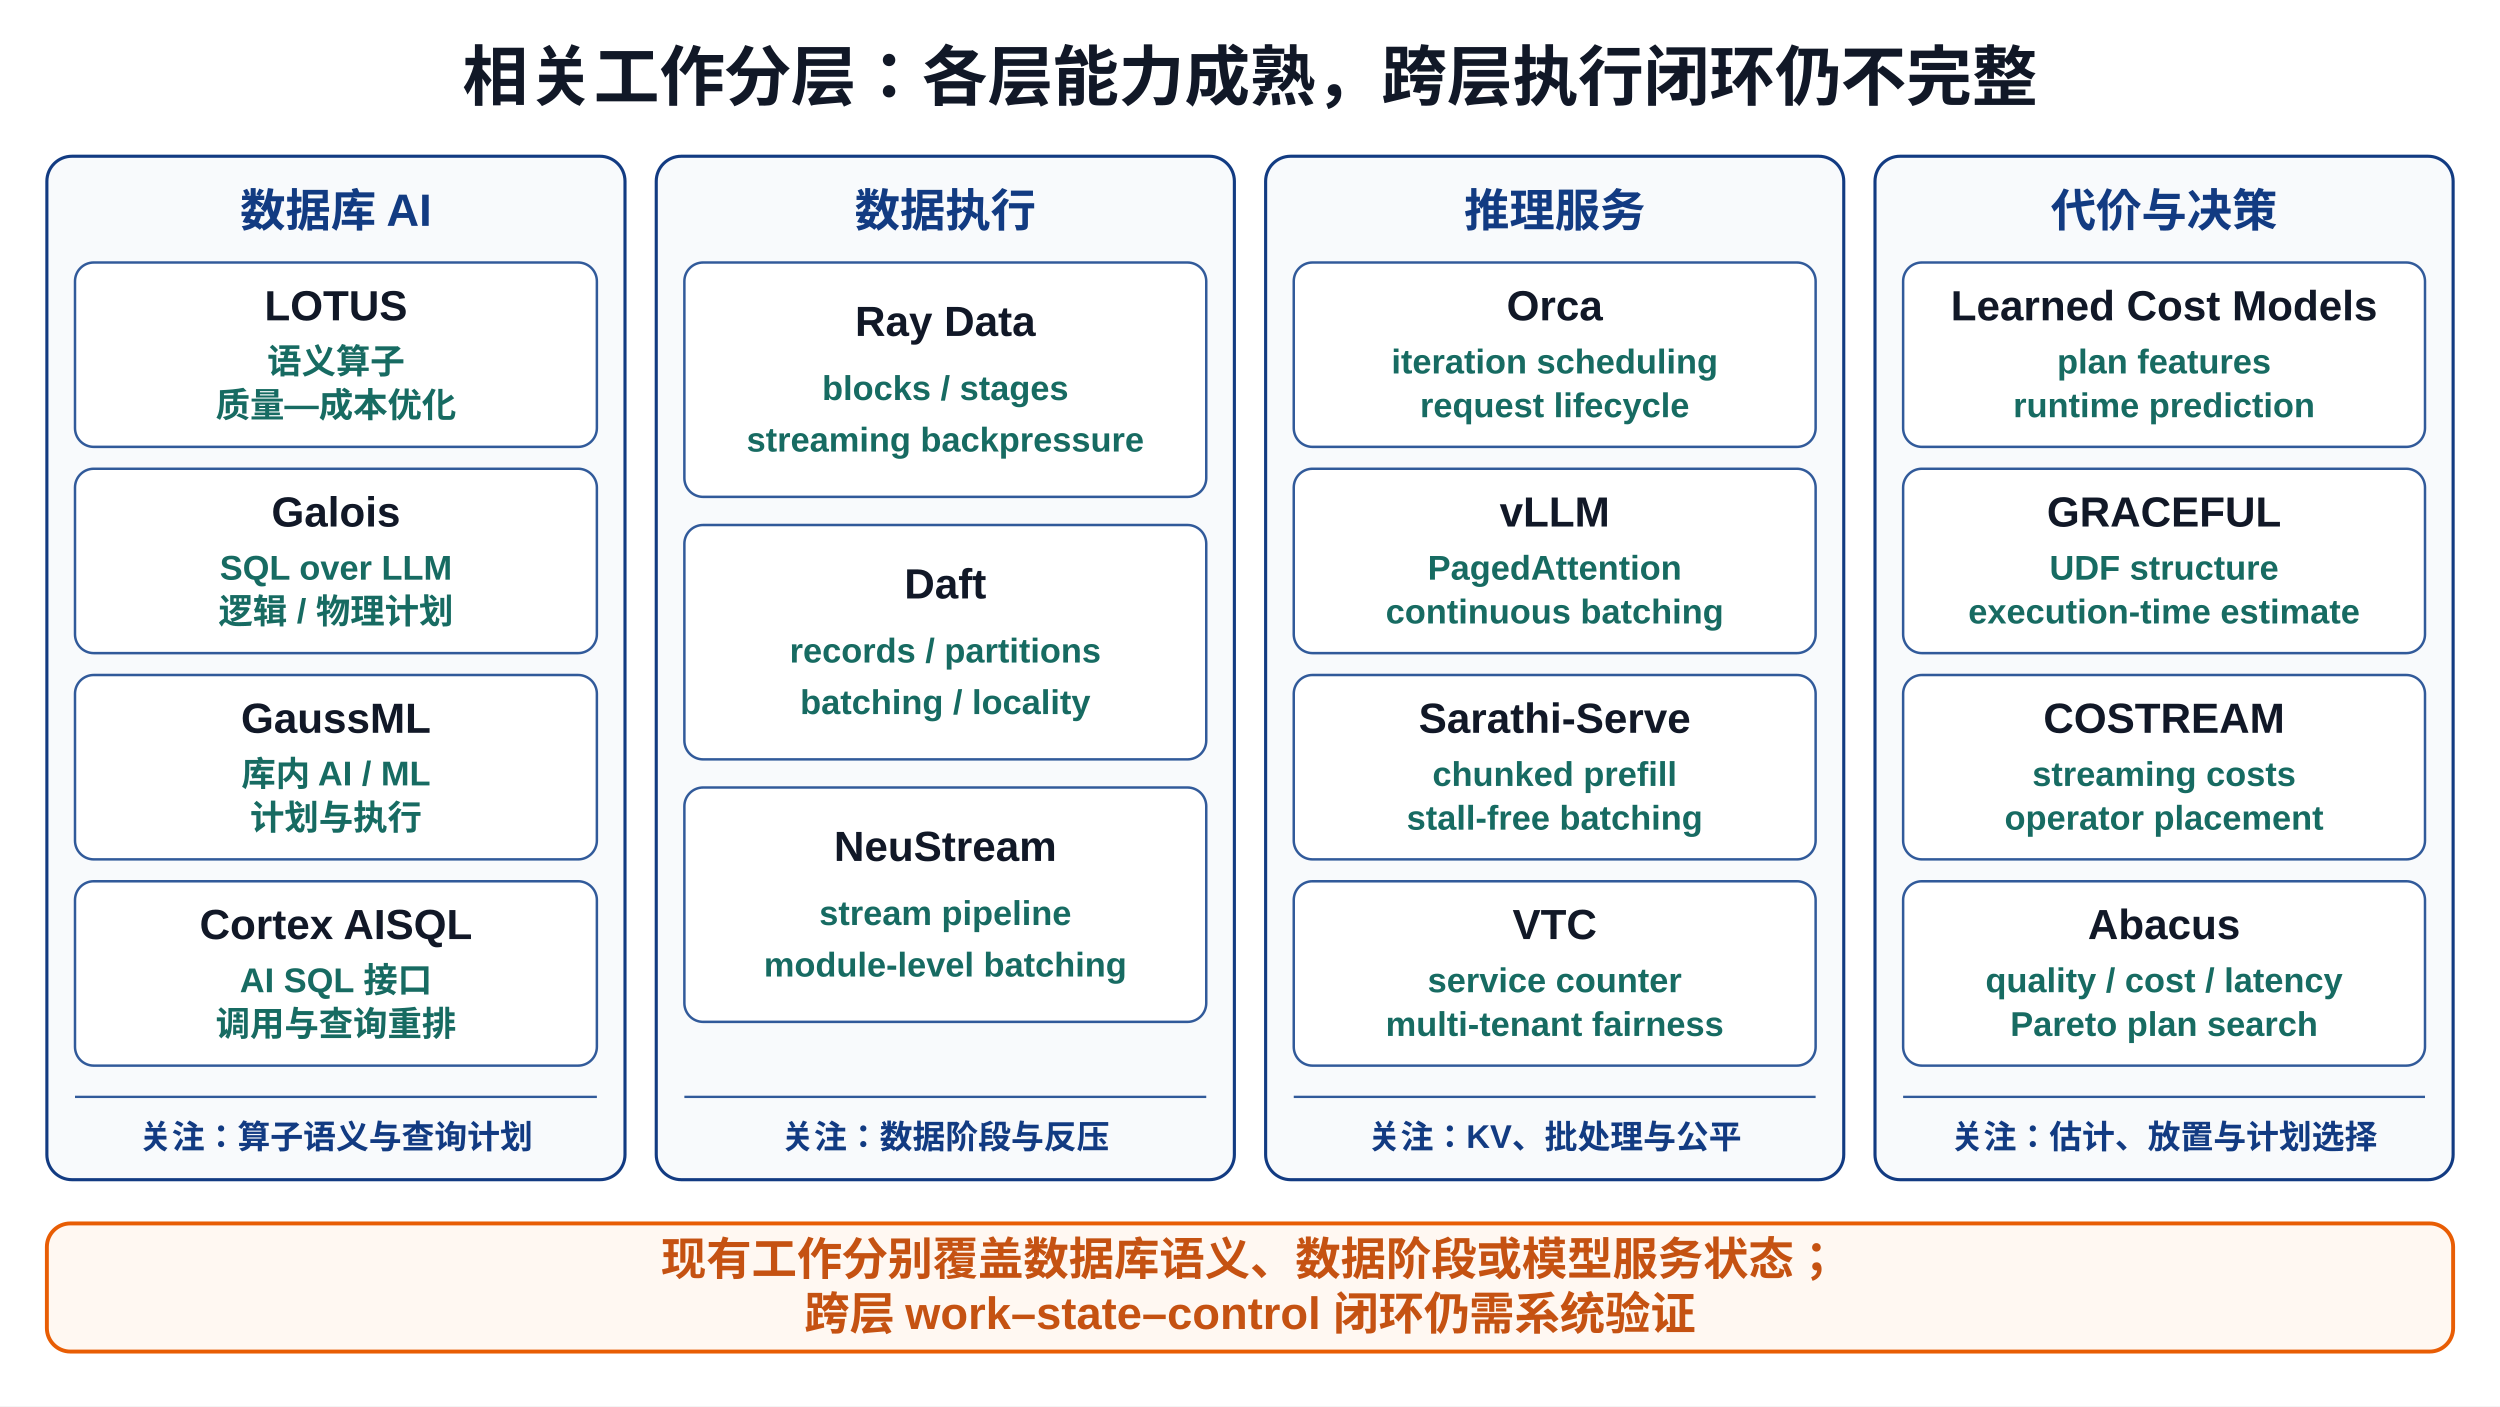
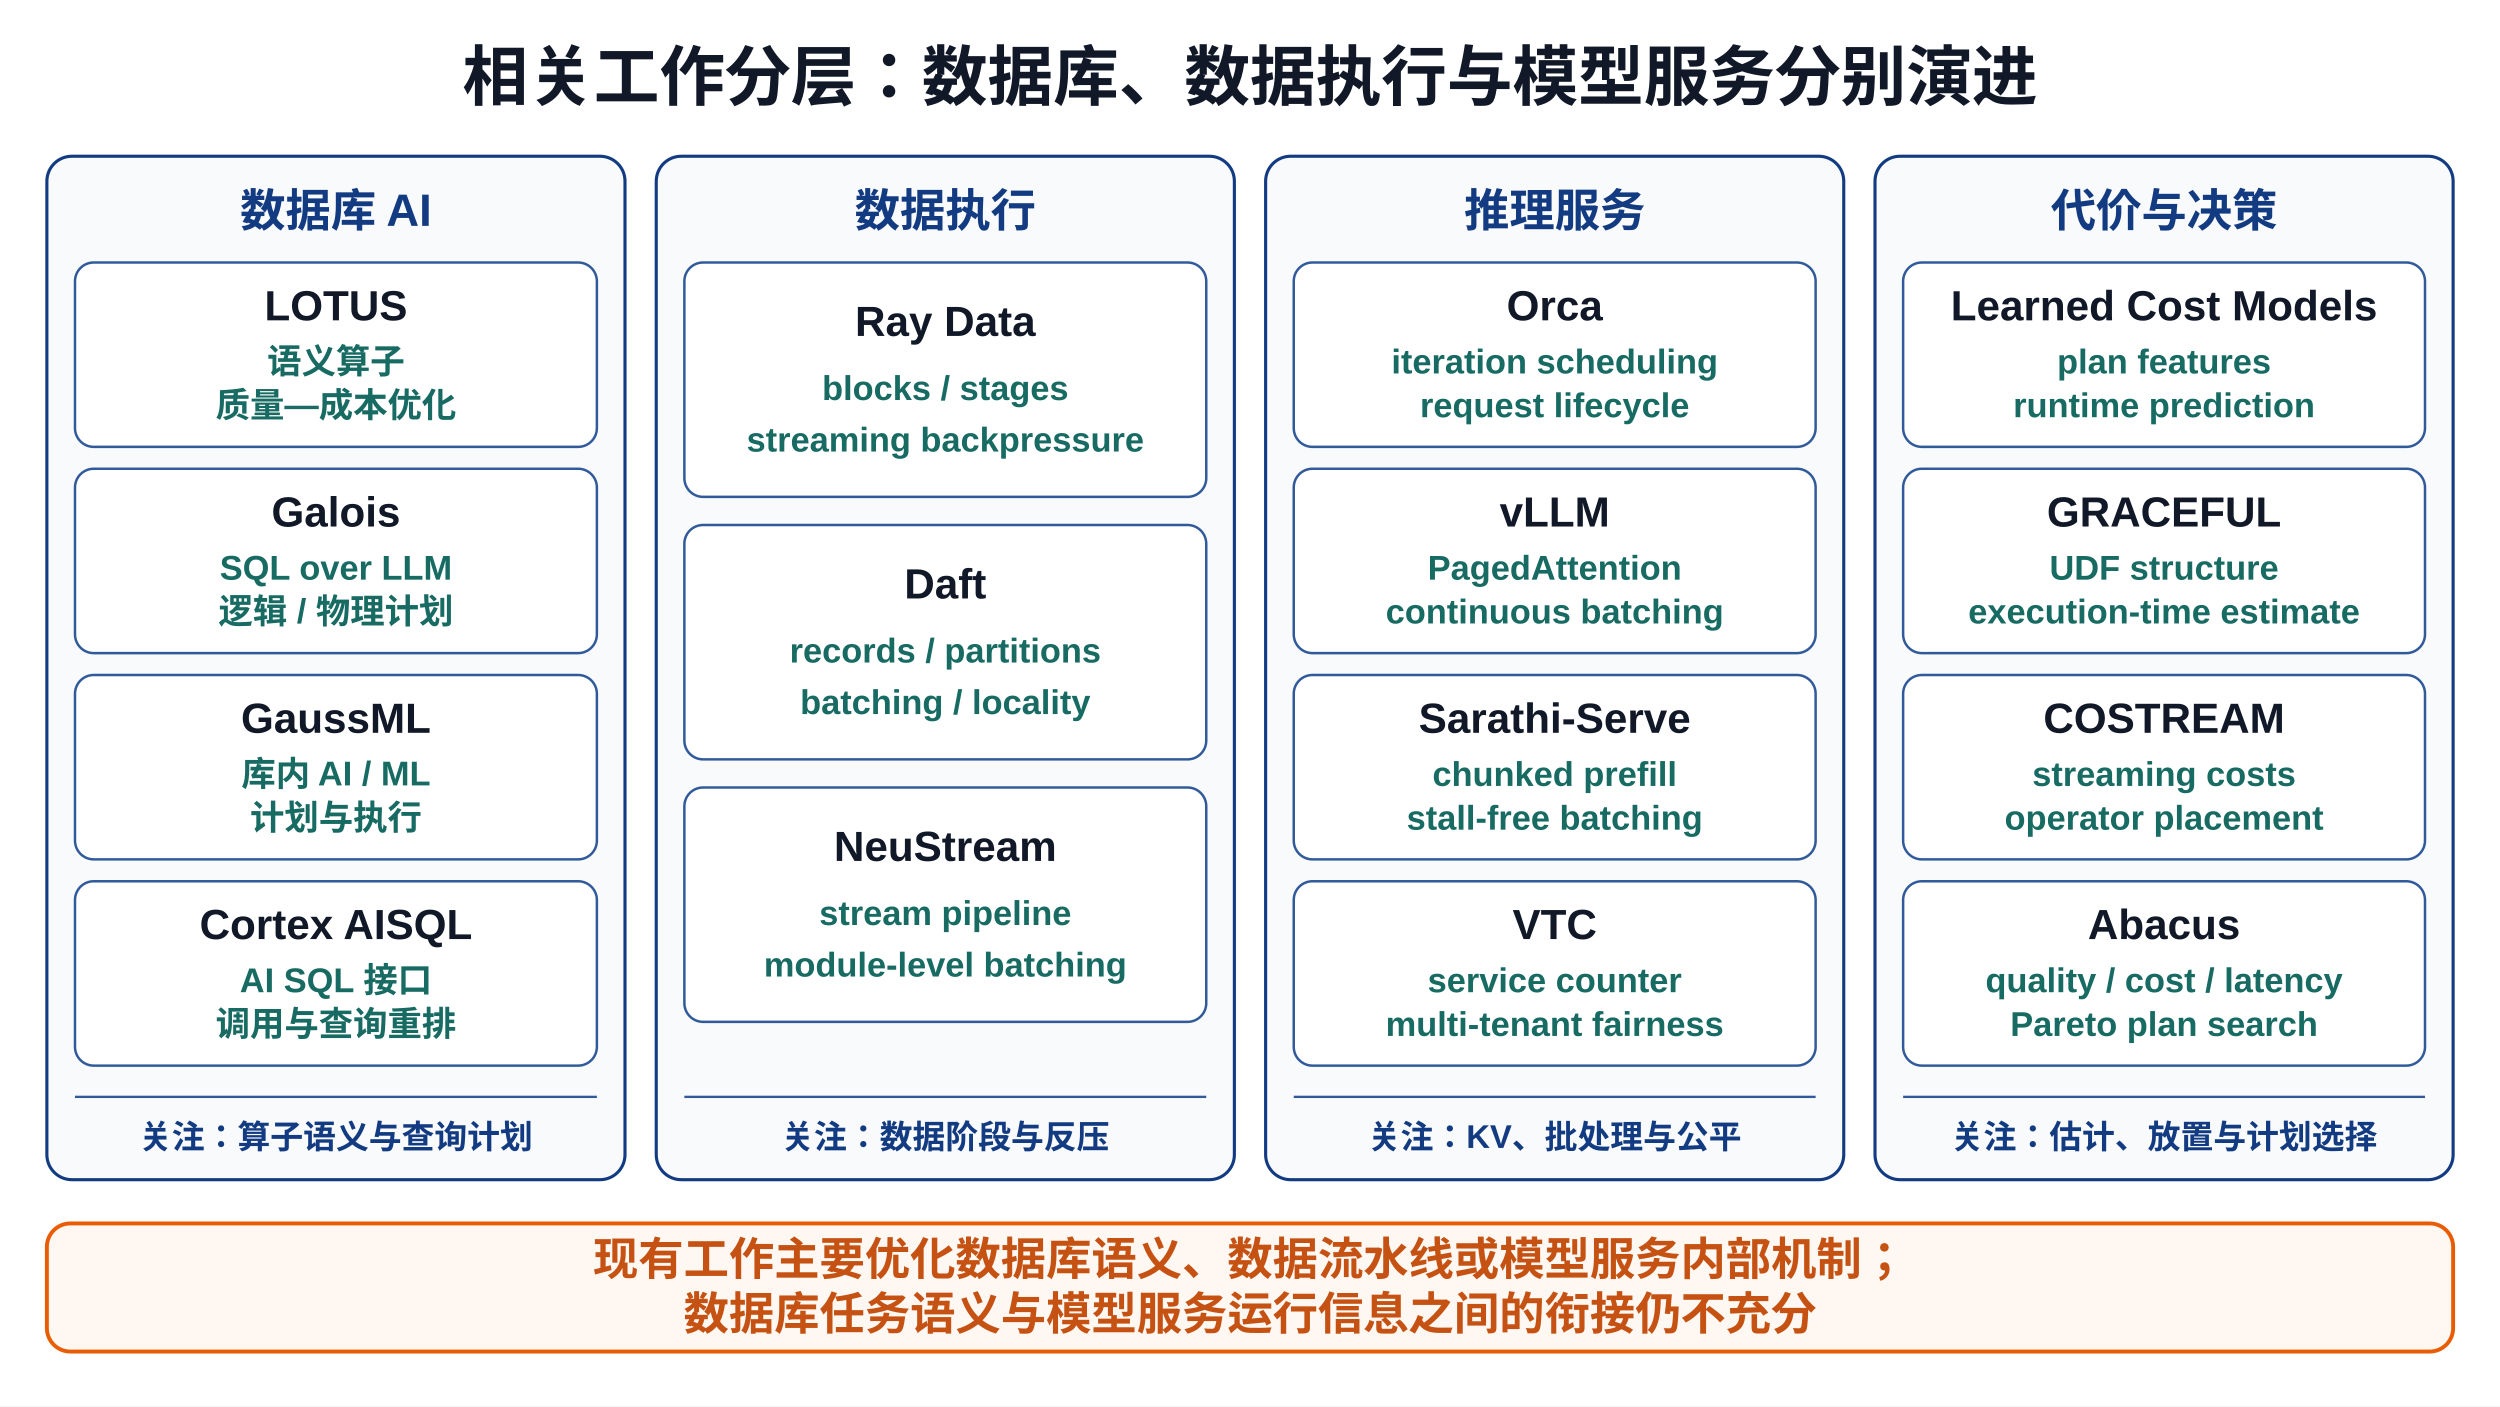
<svg xmlns="http://www.w3.org/2000/svg" width="1600" height="900" viewBox="0 0 1600 900">
  <style>text{font-family:"Microsoft YaHei","PingFang SC",Arial,sans-serif}.title{font-size:42px;font-weight:700;fill:#111827}.head{font-size:29px;font-weight:700;fill:#123B82}.name{font-size:27px;font-weight:700;fill:#111827}.tag{font-size:22px;font-weight:600;fill:#176B62}.focus{font-size:21px;font-weight:600;fill:#123B82}.sum{font-size:29px;font-weight:700;fill:#C55212}.panel{fill:#F8FAFC;stroke:#123B82;stroke-width:2}.card{fill:#FFF;stroke:#315A9A;stroke-width:1.6}.rule{stroke:#315A9A;stroke-width:1.5}</style>
  <rect width="1600" height="900" fill="#FFF" />
-   <text x="800" y="64" text-anchor="middle" class="title">相关工作分层：各层能力成熟，跨层执行闭环仍不完整</text>
+   <text x="800" y="64" text-anchor="middle" class="title">相关工作分层：数据库、数据执行与模型服务分别演进</text>
  <g>
    <rect x="30" y="100" width="370" height="655" rx="16" class="panel" />
    <text x="215" y="145" text-anchor="middle" class="head">数据库 AI</text>
    <g>
      <rect x="48" y="168" width="334" height="118" rx="12" class="card" />
      <text x="215" y="205" text-anchor="middle" class="name">LOTUS</text>
      <text x="215" y="239" text-anchor="middle" class="tag">语义算子</text>
      <text x="215" y="267" text-anchor="middle" class="tag">质量—成本优化</text>
    </g>
    <g>
      <rect x="48" y="300" width="334" height="118" rx="12" class="card" />
      <text x="215" y="337" text-anchor="middle" class="name">Galois</text>
      <text x="215" y="371" text-anchor="middle" class="tag">SQL over LLM</text>
      <text x="215" y="399" text-anchor="middle" class="tag">逻辑 / 物理计划</text>
    </g>
    <g>
      <rect x="48" y="432" width="334" height="118" rx="12" class="card" />
      <text x="215" y="469" text-anchor="middle" class="name">GaussML</text>
      <text x="215" y="503" text-anchor="middle" class="tag">库内 AI / ML</text>
      <text x="215" y="531" text-anchor="middle" class="tag">计划与执行</text>
    </g>
    <g>
      <rect x="48" y="564" width="334" height="118" rx="12" class="card" />
      <text x="215" y="601" text-anchor="middle" class="name">Cortex AISQL</text>
      <text x="215" y="635" text-anchor="middle" class="tag">AI SQL 接口</text>
      <text x="215" y="663" text-anchor="middle" class="tag">调用与查询重排</text>
    </g>
    <line x1="48" y1="702" x2="382" y2="702" class="rule" />
    <text x="215" y="735" text-anchor="middle" class="focus">关注：算子语义与查询计划</text>
  </g>
  <g>
    <rect x="420" y="100" width="370" height="655" rx="16" class="panel" />
    <text x="605" y="145" text-anchor="middle" class="head">数据执行</text>
    <g>
      <rect x="438" y="168" width="334" height="150" rx="12" class="card" />
      <text x="605" y="215" text-anchor="middle" class="name">Ray Data</text>
      <text x="605" y="256" text-anchor="middle" class="tag">blocks / stages</text>
      <text x="605" y="289" text-anchor="middle" class="tag">streaming backpressure</text>
    </g>
    <g>
      <rect x="438" y="336" width="334" height="150" rx="12" class="card" />
      <text x="605" y="383" text-anchor="middle" class="name">Daft</text>
      <text x="605" y="424" text-anchor="middle" class="tag">records / partitions</text>
      <text x="605" y="457" text-anchor="middle" class="tag">batching / locality</text>
    </g>
    <g>
      <rect x="438" y="504" width="334" height="150" rx="12" class="card" />
      <text x="605" y="551" text-anchor="middle" class="name">NeuStream</text>
      <text x="605" y="592" text-anchor="middle" class="tag">stream pipeline</text>
      <text x="605" y="625" text-anchor="middle" class="tag">module-level batching</text>
    </g>
    <line x1="438" y1="702" x2="772" y2="702" class="rule" />
    <text x="605" y="735" text-anchor="middle" class="focus">关注：数据阶段与反压</text>
  </g>
  <g>
    <rect x="810" y="100" width="370" height="655" rx="16" class="panel" />
    <text x="995" y="145" text-anchor="middle" class="head">推理服务</text>
    <g>
      <rect x="828" y="168" width="334" height="118" rx="12" class="card" />
      <text x="995" y="205" text-anchor="middle" class="name">Orca</text>
      <text x="995" y="239" text-anchor="middle" class="tag">iteration scheduling</text>
      <text x="995" y="267" text-anchor="middle" class="tag">request lifecycle</text>
    </g>
    <g>
      <rect x="828" y="300" width="334" height="118" rx="12" class="card" />
      <text x="995" y="337" text-anchor="middle" class="name">vLLM</text>
      <text x="995" y="371" text-anchor="middle" class="tag">PagedAttention</text>
      <text x="995" y="399" text-anchor="middle" class="tag">continuous batching</text>
    </g>
    <g>
      <rect x="828" y="432" width="334" height="118" rx="12" class="card" />
      <text x="995" y="469" text-anchor="middle" class="name">Sarathi-Serve</text>
      <text x="995" y="503" text-anchor="middle" class="tag">chunked prefill</text>
      <text x="995" y="531" text-anchor="middle" class="tag">stall-free batching</text>
    </g>
    <g>
      <rect x="828" y="564" width="334" height="118" rx="12" class="card" />
      <text x="995" y="601" text-anchor="middle" class="name">VTC</text>
      <text x="995" y="635" text-anchor="middle" class="tag">service counter</text>
      <text x="995" y="663" text-anchor="middle" class="tag">multi-tenant fairness</text>
    </g>
    <line x1="828" y1="702" x2="1162" y2="702" class="rule" />
    <text x="995" y="735" text-anchor="middle" class="focus">关注：KV、批处理与公平</text>
  </g>
  <g>
    <rect x="1200" y="100" width="370" height="655" rx="16" class="panel" />
    <text x="1385" y="145" text-anchor="middle" class="head">代价与决策</text>
    <g>
      <rect x="1218" y="168" width="334" height="118" rx="12" class="card" />
      <text x="1385" y="205" text-anchor="middle" class="name">Learned Cost Models</text>
      <text x="1385" y="239" text-anchor="middle" class="tag">plan features</text>
      <text x="1385" y="267" text-anchor="middle" class="tag">runtime prediction</text>
    </g>
    <g>
      <rect x="1218" y="300" width="334" height="118" rx="12" class="card" />
      <text x="1385" y="337" text-anchor="middle" class="name">GRACEFUL</text>
      <text x="1385" y="371" text-anchor="middle" class="tag">UDF structure</text>
      <text x="1385" y="399" text-anchor="middle" class="tag">execution-time estimate</text>
    </g>
    <g>
      <rect x="1218" y="432" width="334" height="118" rx="12" class="card" />
      <text x="1385" y="469" text-anchor="middle" class="name">COSTREAM</text>
      <text x="1385" y="503" text-anchor="middle" class="tag">streaming costs</text>
      <text x="1385" y="531" text-anchor="middle" class="tag">operator placement</text>
    </g>
    <g>
      <rect x="1218" y="564" width="334" height="118" rx="12" class="card" />
      <text x="1385" y="601" text-anchor="middle" class="name">Abacus</text>
      <text x="1385" y="635" text-anchor="middle" class="tag">quality / cost / latency</text>
      <text x="1385" y="663" text-anchor="middle" class="tag">Pareto plan search</text>
    </g>
    <line x1="1218" y1="702" x2="1552" y2="702" class="rule" />
    <text x="1385" y="735" text-anchor="middle" class="focus">关注：估计、放置与计划选择</text>
  </g>
  <rect x="30" y="783" width="1540" height="82" rx="15" fill="#FFF8F2" stroke="#E85D04" stroke-width="2.5" />
-   <text x="800" y="816" text-anchor="middle" class="sum">现有工作分别覆盖数据库语义、数据阶段或模型服务状态；</text>
-   <text x="800" y="851" text-anchor="middle" class="sum">跨层 work–state–control 闭环仍需系统验证</text>
+   <text x="800" y="816" text-anchor="middle" class="sum">现有工作主要优化数据库语义、数据流水线或模型服务内部机制；</text>
+   <text x="800" y="851" text-anchor="middle" class="sum">数据库任务语义与模型服务运行信息之间的衔接仍不充分</text>
</svg>
